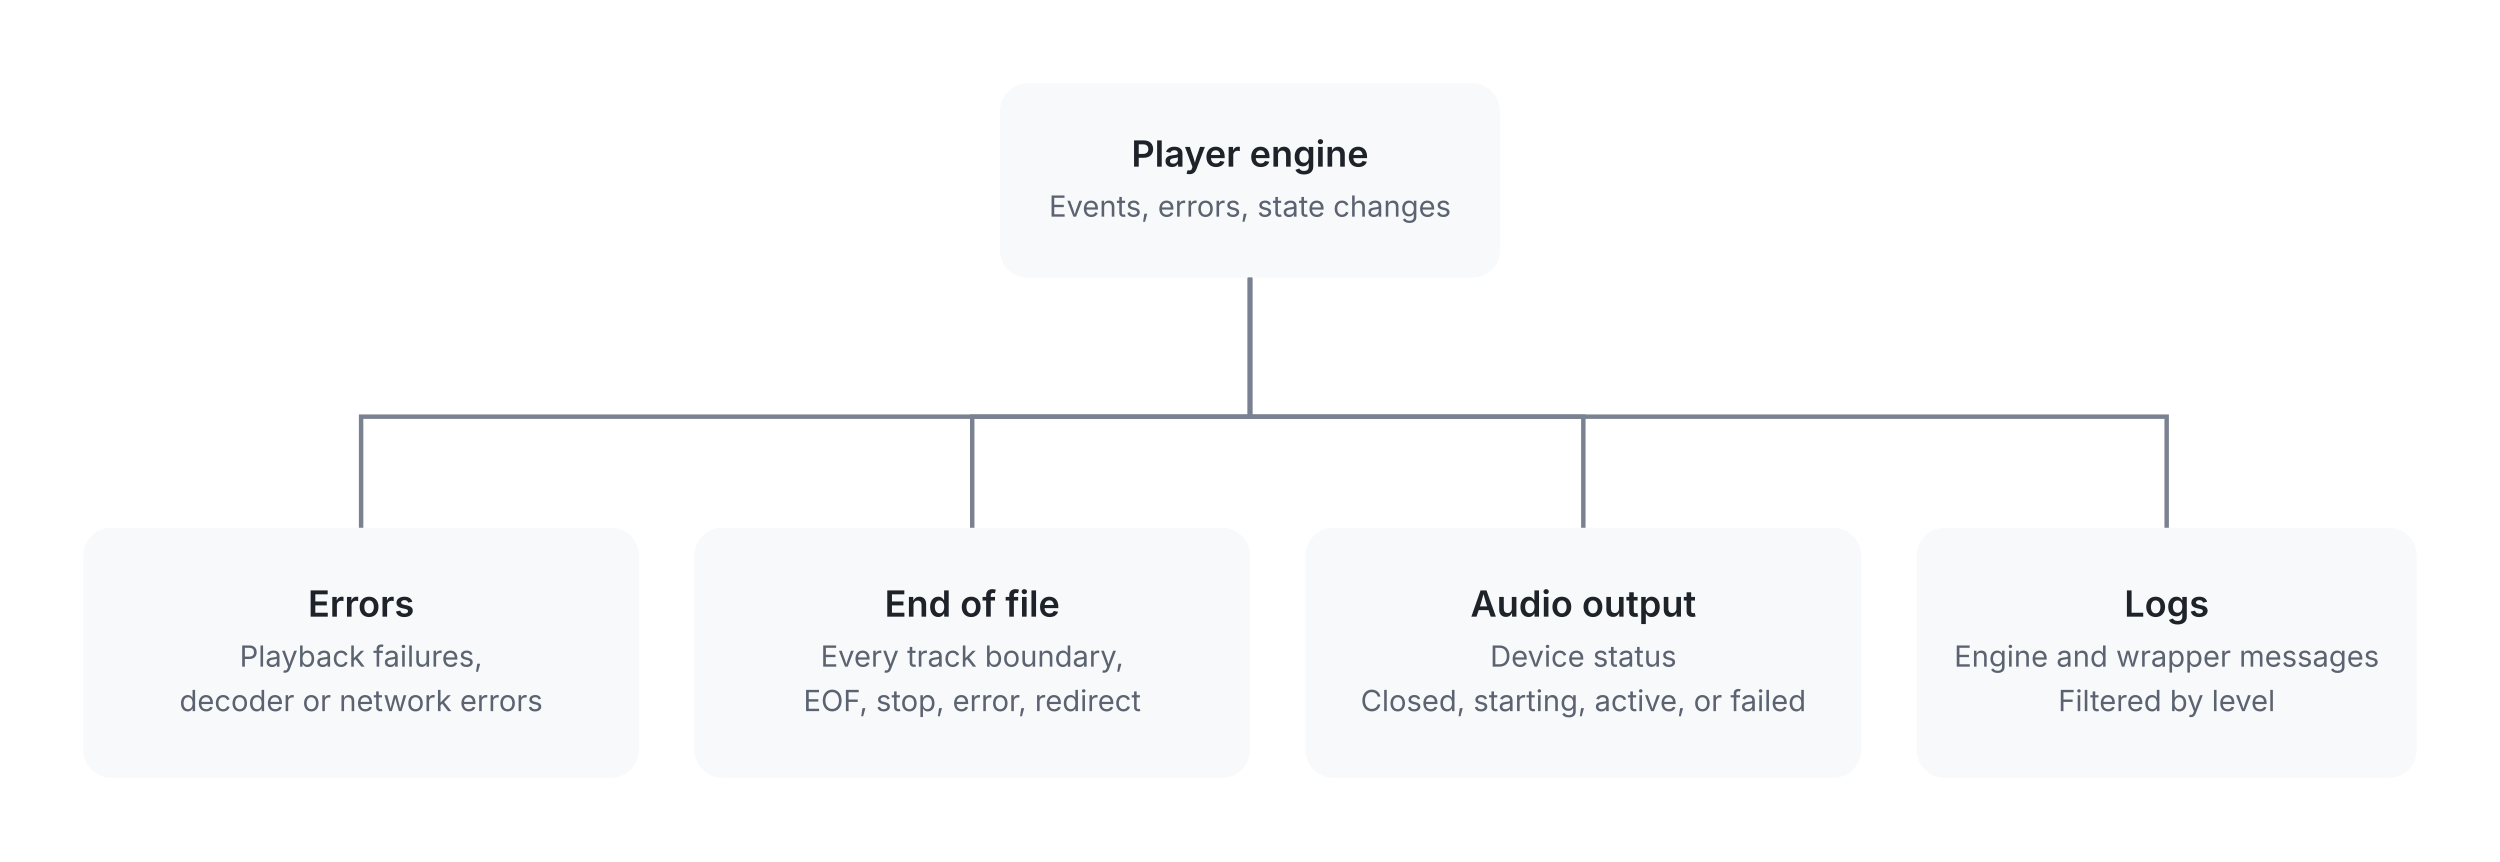
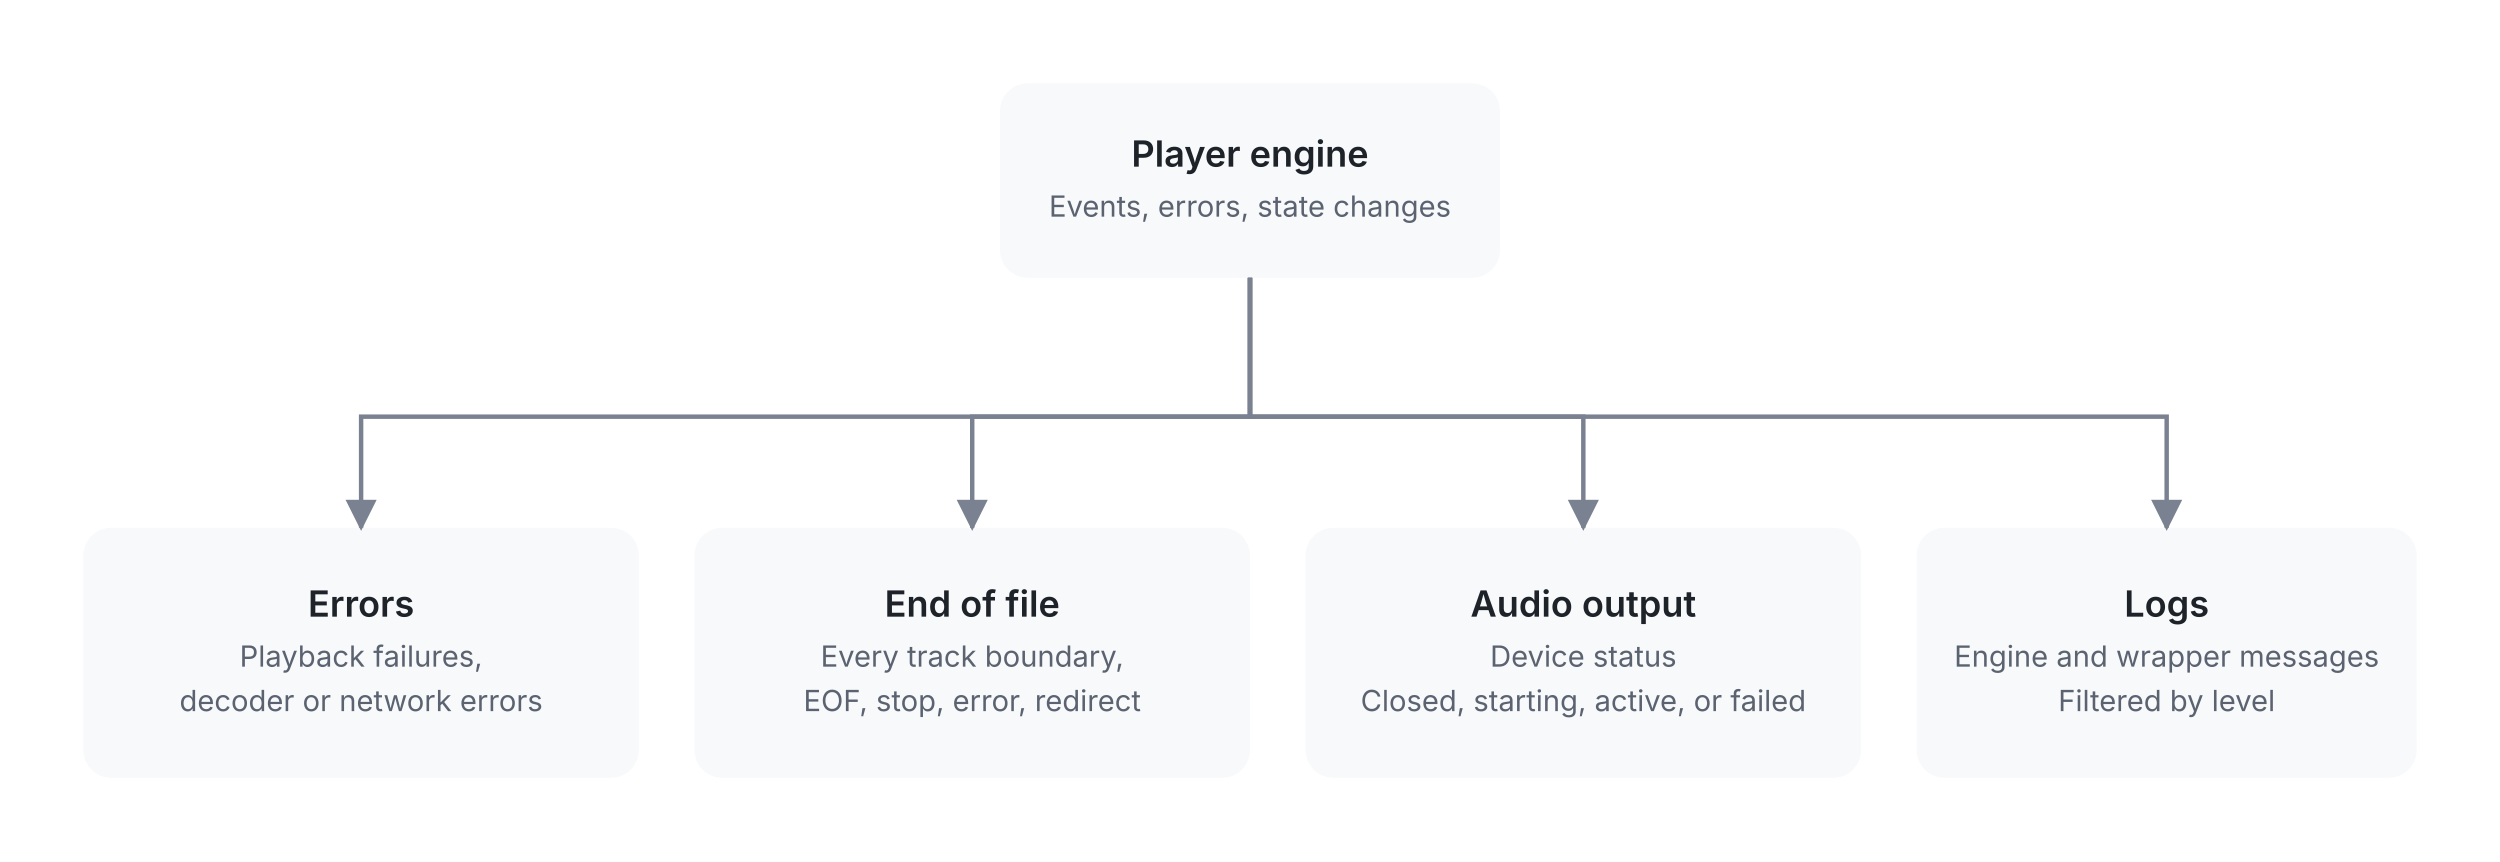
<svg xmlns="http://www.w3.org/2000/svg" viewBox="-10 10 900 310" font-family="system-ui, -apple-system, sans-serif" font-size="13" role="img" aria-label="Error and log streams">
  <defs>
-     <marker id="ar2" viewBox="0 0 880 330" refX="9" refY="5" markerWidth="7" markerHeight="7" orient="auto-start-reverse">
+     <marker id="ar2" viewBox="0 0 10 10" refX="9" refY="5" markerWidth="7" markerHeight="7" orient="auto-start-reverse">
      <path d="M0,0 L10,5 L0,10 z" fill="#7a8190" />
    </marker>
  </defs>
  <style>
    rect     { rx: 10; ry: 10; fill: #f8f9fb; }
    .title   { font-weight: 600; fill: #1e2329; }
    .sub     { fill: #5b6371; font-size: 10.5px; }
    .arrow   { stroke: #7a8190; stroke-width: 1.6; fill: none; marker-end: url(#ar2); }
  </style>
  <rect x="350" y="40" width="180" height="70" />
  <text class="title" x="440" y="70" text-anchor="middle">Player engine</text>
  <text class="sub" x="440" y="88" text-anchor="middle">Events, errors, state changes</text>
  <rect x="20" y="200" width="200" height="90" />
  <text class="title" x="120" y="232" text-anchor="middle">Errors</text>
  <text class="sub" x="120" y="250" text-anchor="middle">Playback failures,</text>
  <text class="sub" x="120" y="266" text-anchor="middle">decoder or network errors</text>
  <rect x="240" y="200" width="200" height="90" />
  <text class="title" x="340" y="232" text-anchor="middle">End of file</text>
  <text class="sub" x="340" y="250" text-anchor="middle">Every track boundary,</text>
  <text class="sub" x="340" y="266" text-anchor="middle">EOF, stop, error, redirect</text>
  <rect x="460" y="200" width="200" height="90" />
  <text class="title" x="560" y="232" text-anchor="middle">Audio output</text>
  <text class="sub" x="560" y="250" text-anchor="middle">Device status</text>
  <text class="sub" x="560" y="266" text-anchor="middle">Closed, starting, active, or failed</text>
  <rect x="680" y="200" width="180" height="90" />
  <text class="title" x="770" y="232" text-anchor="middle">Logs</text>
  <text class="sub" x="770" y="250" text-anchor="middle">Engine and wrapper messages</text>
  <text class="sub" x="770" y="266" text-anchor="middle">Filtered by level</text>
  <path class="arrow" d="M440,110 V160 H120 V200" />
  <path class="arrow" d="M440,110 V160 H340 V200" />
  <path class="arrow" d="M440,110 V160 H560 V200" />
  <path class="arrow" d="M440,110 V160 H770 V200" />
</svg>
